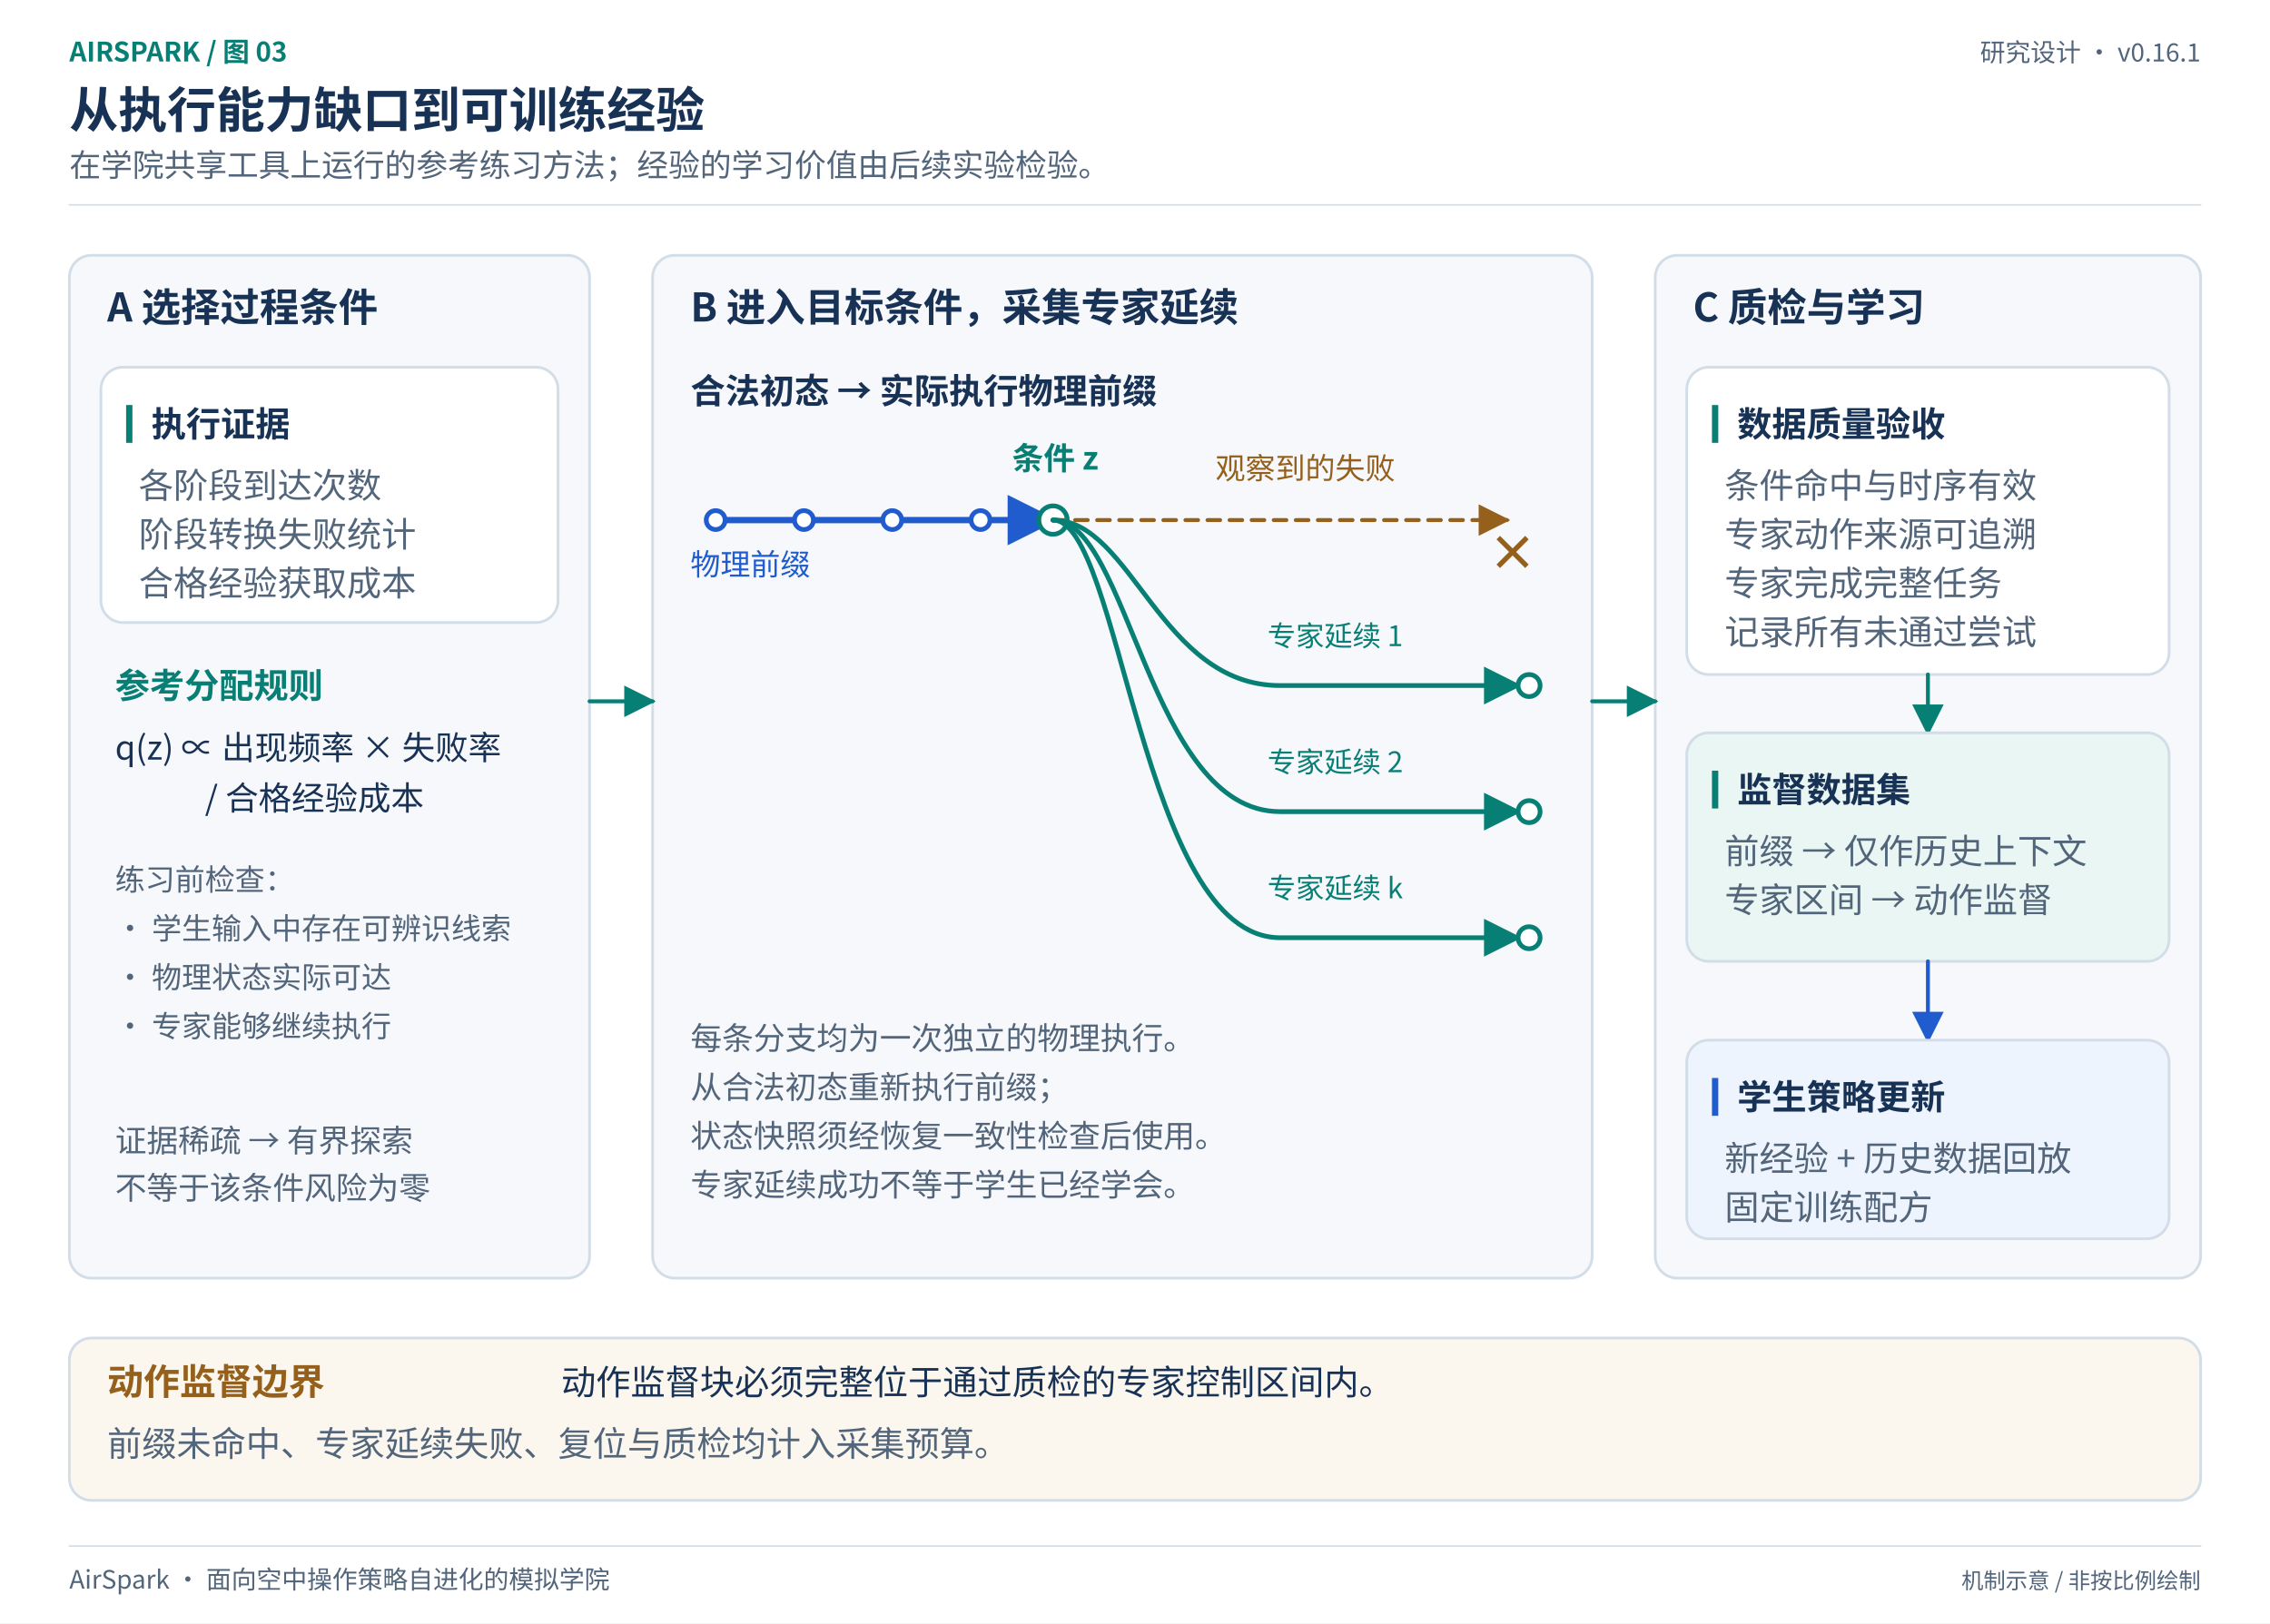
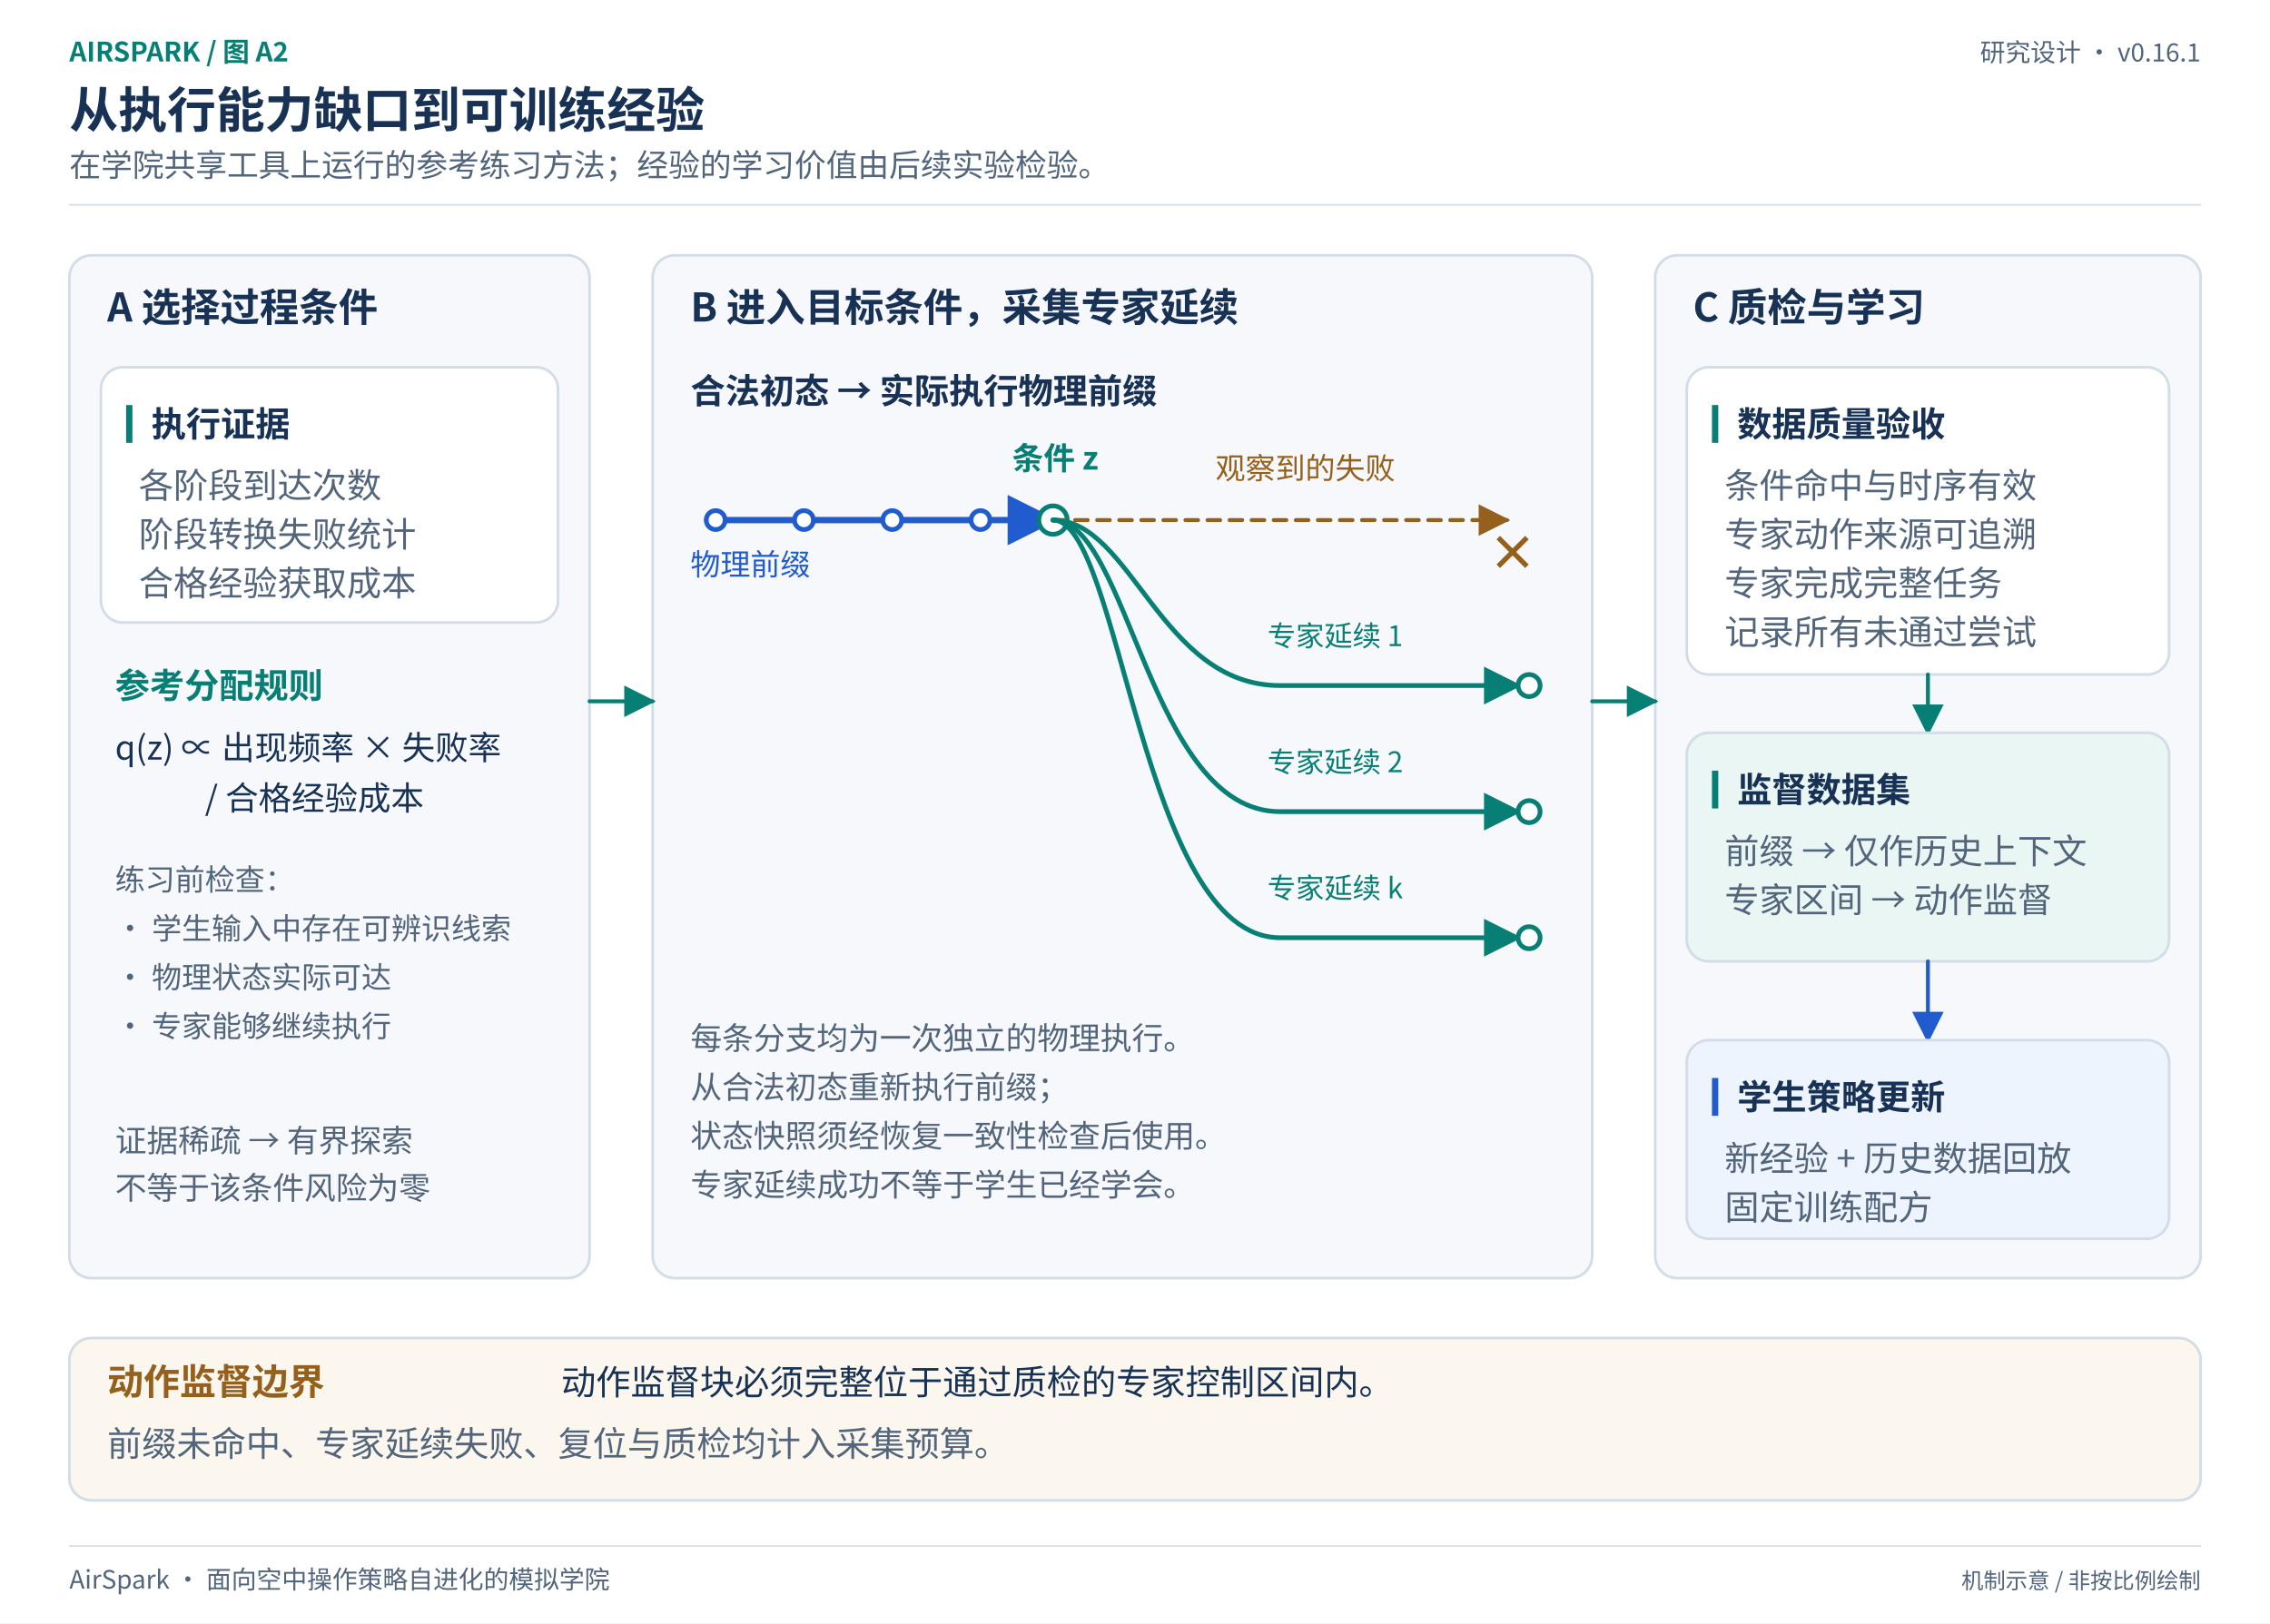
<svg xmlns="http://www.w3.org/2000/svg" width="1440" height="1030" viewBox="0 0 1440 1030" role="img" aria-labelledby="title desc">
  <defs>
    <marker id="arrow-ink" viewBox="0 0 10 10" refX="9" refY="5" markerWidth="8" markerHeight="8" orient="auto-start-reverse">
      <path d="M 0 0 L 10 5 L 0 10 z" fill="#183255" />
    </marker>
    <marker id="arrow-teal" viewBox="0 0 10 10" refX="9" refY="5" markerWidth="8" markerHeight="8" orient="auto-start-reverse">
      <path d="M 0 0 L 10 5 L 0 10 z" fill="#087f75" />
    </marker>
    <marker id="arrow-blue" viewBox="0 0 10 10" refX="9" refY="5" markerWidth="8" markerHeight="8" orient="auto-start-reverse">
      <path d="M 0 0 L 10 5 L 0 10 z" fill="#215cce" />
    </marker>
    <marker id="arrow-purple" viewBox="0 0 10 10" refX="9" refY="5" markerWidth="8" markerHeight="8" orient="auto-start-reverse">
      <path d="M 0 0 L 10 5 L 0 10 z" fill="#7552a5" />
    </marker>
    <marker id="arrow-amber" viewBox="0 0 10 10" refX="9" refY="5" markerWidth="8" markerHeight="8" orient="auto-start-reverse">
      <path d="M 0 0 L 10 5 L 0 10 z" fill="#94601b" />
    </marker>
  </defs>
  <g font-family="Microsoft YaHei, Noto Sans CJK SC, Arial, sans-serif">
    <rect width="1440" height="100%" fill="white" />
-     <text x="44" y="39" fill="#087f75" font-size="17" font-weight="700" text-anchor="start">AIRSPARK / 图 03</text>
+     <text x="44" y="39" fill="#087f75" font-size="17" font-weight="700" text-anchor="start">AIRSPARK / 图 A2</text>
    <text x="1396" y="39" fill="#52657b" font-size="16" font-weight="400" text-anchor="end">研究设计 · v0.16.1</text>
    <text x="44" y="81" fill="#183255" font-size="31" font-weight="700" text-anchor="start">从执行能力缺口到可训练经验</text>
    <text x="44" y="112" fill="#52657b" font-size="20" font-weight="400" text-anchor="start">在学院共享工具上运行的参考练习方法；经验的学习价值由后续实验检验。</text>
    <path d="M44 130 H1396" fill="none" stroke="#d2dde8" stroke-width="1" stroke-linejoin="round" stroke-linecap="round" />
    <rect x="44" y="162" width="330" height="649" rx="14" fill="#f6f8fb" stroke="#d2dde8" stroke-width="1.7" />
    <rect x="414" y="162" width="596" height="649" rx="14" fill="#f6f8fb" stroke="#d2dde8" stroke-width="1.7" />
    <rect x="1050" y="162" width="346" height="649" rx="14" fill="#f6f8fb" stroke="#d2dde8" stroke-width="1.7" />
    <text x="68" y="204" fill="#183255" font-size="25" font-weight="700" text-anchor="start">A  选择过程条件</text>
    <text x="438" y="204" fill="#183255" font-size="25" font-weight="700" text-anchor="start">B  进入目标条件，采集专家延续</text>
    <text x="1074" y="204" fill="#183255" font-size="25" font-weight="700" text-anchor="start">C  质检与学习</text>
    <rect x="64" y="233" width="290" height="162" rx="14" fill="white" stroke="#d2dde8" stroke-width="1.7" />
    <path d="M82 257 v24" stroke="#087f75" stroke-width="4" />
    <text x="96" y="277" fill="#183255" font-size="22" font-weight="700" text-anchor="start">执行证据</text>
    <text x="88" y="316" fill="#52657b" font-size="22" font-weight="400" text-anchor="start">各阶段到达次数</text>
    <text x="88" y="347" fill="#52657b" font-size="22" font-weight="400" text-anchor="start">阶段转换失败统计</text>
    <text x="88" y="378" fill="#52657b" font-size="22" font-weight="400" text-anchor="start">合格经验获取成本</text>
    <text x="73" y="443" fill="#087f75" font-size="22" font-weight="700" text-anchor="start">参考分配规则</text>
    <text x="73" y="482" fill="#183255" font-size="21" font-weight="400" text-anchor="start">q(z) ∝ 出现频率 × 失败率</text>
    <text x="130" y="514" fill="#183255" font-size="21" font-weight="400" text-anchor="start">/ 合格经验成本</text>
    <text x="73" y="565" fill="#52657b" font-size="19" font-weight="400" text-anchor="start">练习前检查：</text>
    <text x="73" y="596" fill="#52657b" font-size="19" font-weight="400" text-anchor="start">• 学生输入中存在可辨识线索</text>
    <text x="73" y="627" fill="#52657b" font-size="19" font-weight="400" text-anchor="start">• 物理状态实际可达</text>
    <text x="73" y="658" fill="#52657b" font-size="19" font-weight="400" text-anchor="start">• 专家能够继续执行</text>
    <text x="73" y="731" fill="#52657b" font-size="20" font-weight="400" text-anchor="start">证据稀疏 → 有界探索</text>
    <text x="73" y="761" fill="#52657b" font-size="20" font-weight="400" text-anchor="start">不等于该条件风险为零</text>
    <path d="M374 445 H414" fill="none" stroke="#087f75" stroke-width="2.5" stroke-linejoin="round" stroke-linecap="round" marker-end="url(#arrow-teal)" />
    <text x="438" y="256" fill="#183255" font-size="22" font-weight="600" text-anchor="start">合法初态 → 实际执行物理前缀</text>
    <path d="M454 330 H668" fill="none" stroke="#215cce" stroke-width="4" stroke-linejoin="round" stroke-linecap="round" marker-end="url(#arrow-blue)" />
    <circle cx="454" cy="330" r="6" fill="white" stroke="#215cce" stroke-width="3" />
    <circle cx="510" cy="330" r="6" fill="white" stroke="#215cce" stroke-width="3" />
    <circle cx="566" cy="330" r="6" fill="white" stroke="#215cce" stroke-width="3" />
    <circle cx="622" cy="330" r="6" fill="white" stroke="#215cce" stroke-width="3" />
    <circle cx="668" cy="330" r="9" fill="white" stroke="#087f75" stroke-width="3" />
    <text x="438" y="365" fill="#215cce" font-size="19" font-weight="400" text-anchor="start">物理前缀</text>
    <text x="642" y="298" fill="#087f75" font-size="20" font-weight="600" text-anchor="start">条件 z</text>
    <path d="M668 330 H956" fill="none" stroke="#94601b" stroke-width="2.5" stroke-linejoin="round" stroke-linecap="round" marker-end="url(#arrow-amber)" stroke-dasharray="8 6" />
    <text x="771" y="304" fill="#94601b" font-size="19" font-weight="400" text-anchor="start">观察到的失败</text>
    <text x="944" y="362" fill="#94601b" font-size="31" font-weight="700" text-anchor="start">×</text>
    <path d="M668 330 C718 330 736 435 812 435 H963" fill="none" stroke="#087f75" stroke-width="3" stroke-linejoin="round" stroke-linecap="round" marker-end="url(#arrow-teal)" />
    <circle cx="970" cy="435" r="7" fill="white" stroke="#087f75" stroke-width="3" />
    <path d="M668 330 C716 330 729 515 812 515 H963" fill="none" stroke="#087f75" stroke-width="3" stroke-linejoin="round" stroke-linecap="round" marker-end="url(#arrow-teal)" />
    <circle cx="970" cy="515" r="7" fill="white" stroke="#087f75" stroke-width="3" />
    <path d="M668 330 C711 330 724 595 812 595 H963" fill="none" stroke="#087f75" stroke-width="3" stroke-linejoin="round" stroke-linecap="round" marker-end="url(#arrow-teal)" />
    <circle cx="970" cy="595" r="7" fill="white" stroke="#087f75" stroke-width="3" />
    <text x="804" y="410" fill="#087f75" font-size="18" font-weight="400" text-anchor="start">专家延续 1</text>
    <text x="804" y="490" fill="#087f75" font-size="18" font-weight="400" text-anchor="start">专家延续 2</text>
    <text x="804" y="570" fill="#087f75" font-size="18" font-weight="400" text-anchor="start">专家延续 k</text>
    <text x="438" y="666" fill="#52657b" font-size="20" font-weight="400" text-anchor="start">每条分支均为一次独立的物理执行。</text>
    <text x="438" y="697" fill="#52657b" font-size="20" font-weight="400" text-anchor="start">从合法初态重新执行前缀；</text>
    <text x="438" y="728" fill="#52657b" font-size="20" font-weight="400" text-anchor="start">状态快照须经恢复一致性检查后使用。</text>
    <text x="438" y="759" fill="#52657b" font-size="20" font-weight="400" text-anchor="start">专家延续成功不等于学生已经学会。</text>
    <path d="M1010 445 H1050" fill="none" stroke="#087f75" stroke-width="2.5" stroke-linejoin="round" stroke-linecap="round" marker-end="url(#arrow-teal)" />
    <rect x="1070" y="233" width="306" height="195" rx="14" fill="white" stroke="#d2dde8" stroke-width="1.7" />
    <path d="M1088 257 v24" stroke="#087f75" stroke-width="4" />
    <text x="1102" y="277" fill="#183255" font-size="22" font-weight="700" text-anchor="start">数据质量验收</text>
    <text x="1094" y="316" fill="#52657b" font-size="22" font-weight="400" text-anchor="start">条件命中与时序有效</text>
    <text x="1094" y="347" fill="#52657b" font-size="22" font-weight="400" text-anchor="start">专家动作来源可追溯</text>
    <text x="1094" y="378" fill="#52657b" font-size="22" font-weight="400" text-anchor="start">专家完成完整任务</text>
    <text x="1094" y="409" fill="#52657b" font-size="22" font-weight="400" text-anchor="start">记录所有未通过尝试</text>
    <path d="M1223 428 V465" fill="none" stroke="#087f75" stroke-width="2.5" stroke-linejoin="round" stroke-linecap="round" marker-end="url(#arrow-teal)" />
    <rect x="1070" y="465" width="306" height="145" rx="14" fill="#eaf6f3" stroke="#d2dde8" stroke-width="1.7" />
    <path d="M1088 489 v24" stroke="#087f75" stroke-width="4" />
    <text x="1102" y="509" fill="#183255" font-size="22" font-weight="700" text-anchor="start">监督数据集</text>
    <text x="1094" y="548" fill="#52657b" font-size="22" font-weight="400" text-anchor="start">前缀 → 仅作历史上下文</text>
    <text x="1094" y="579" fill="#52657b" font-size="22" font-weight="400" text-anchor="start">专家区间 → 动作监督</text>
    <path d="M1223 610 V660" fill="none" stroke="#215cce" stroke-width="2.5" stroke-linejoin="round" stroke-linecap="round" marker-end="url(#arrow-blue)" />
    <rect x="1070" y="660" width="306" height="126" rx="14" fill="#eef4fd" stroke="#d2dde8" stroke-width="1.7" />
    <path d="M1088 684 v24" stroke="#215cce" stroke-width="4" />
    <text x="1102" y="704" fill="#183255" font-size="22" font-weight="700" text-anchor="start">学生策略更新</text>
    <text x="1094" y="743" fill="#52657b" font-size="22" font-weight="400" text-anchor="start">新经验 + 历史数据回放</text>
    <text x="1094" y="774" fill="#52657b" font-size="22" font-weight="400" text-anchor="start">固定训练配方</text>
    <rect x="44" y="849" width="1352" height="103" rx="14" fill="#fbf7ef" stroke="#d2dde8" stroke-width="1.7" />
    <text x="68" y="885" fill="#94601b" font-size="23" font-weight="700" text-anchor="start">动作监督边界</text>
    <text x="356" y="885" fill="#183255" font-size="22" font-weight="400" text-anchor="start">动作监督块必须完整位于通过质检的专家控制区间内。</text>
    <text x="68" y="924" fill="#52657b" font-size="22" font-weight="400" text-anchor="start">前缀未命中、专家延续失败、复位与质检均计入采集预算。</text>
    <path d="M44 981 H1396" fill="none" stroke="#d2dde8" stroke-width="1" stroke-linejoin="round" stroke-linecap="round" />
    <text x="44" y="1008" fill="#52657b" font-size="16" font-weight="400" text-anchor="start">AirSpark · 面向空中操作策略自进化的模拟学院</text>
    <text x="1396" y="1008" fill="#52657b" font-size="14" font-weight="400" text-anchor="end">机制示意 / 非按比例绘制</text>
  </g>
</svg>
